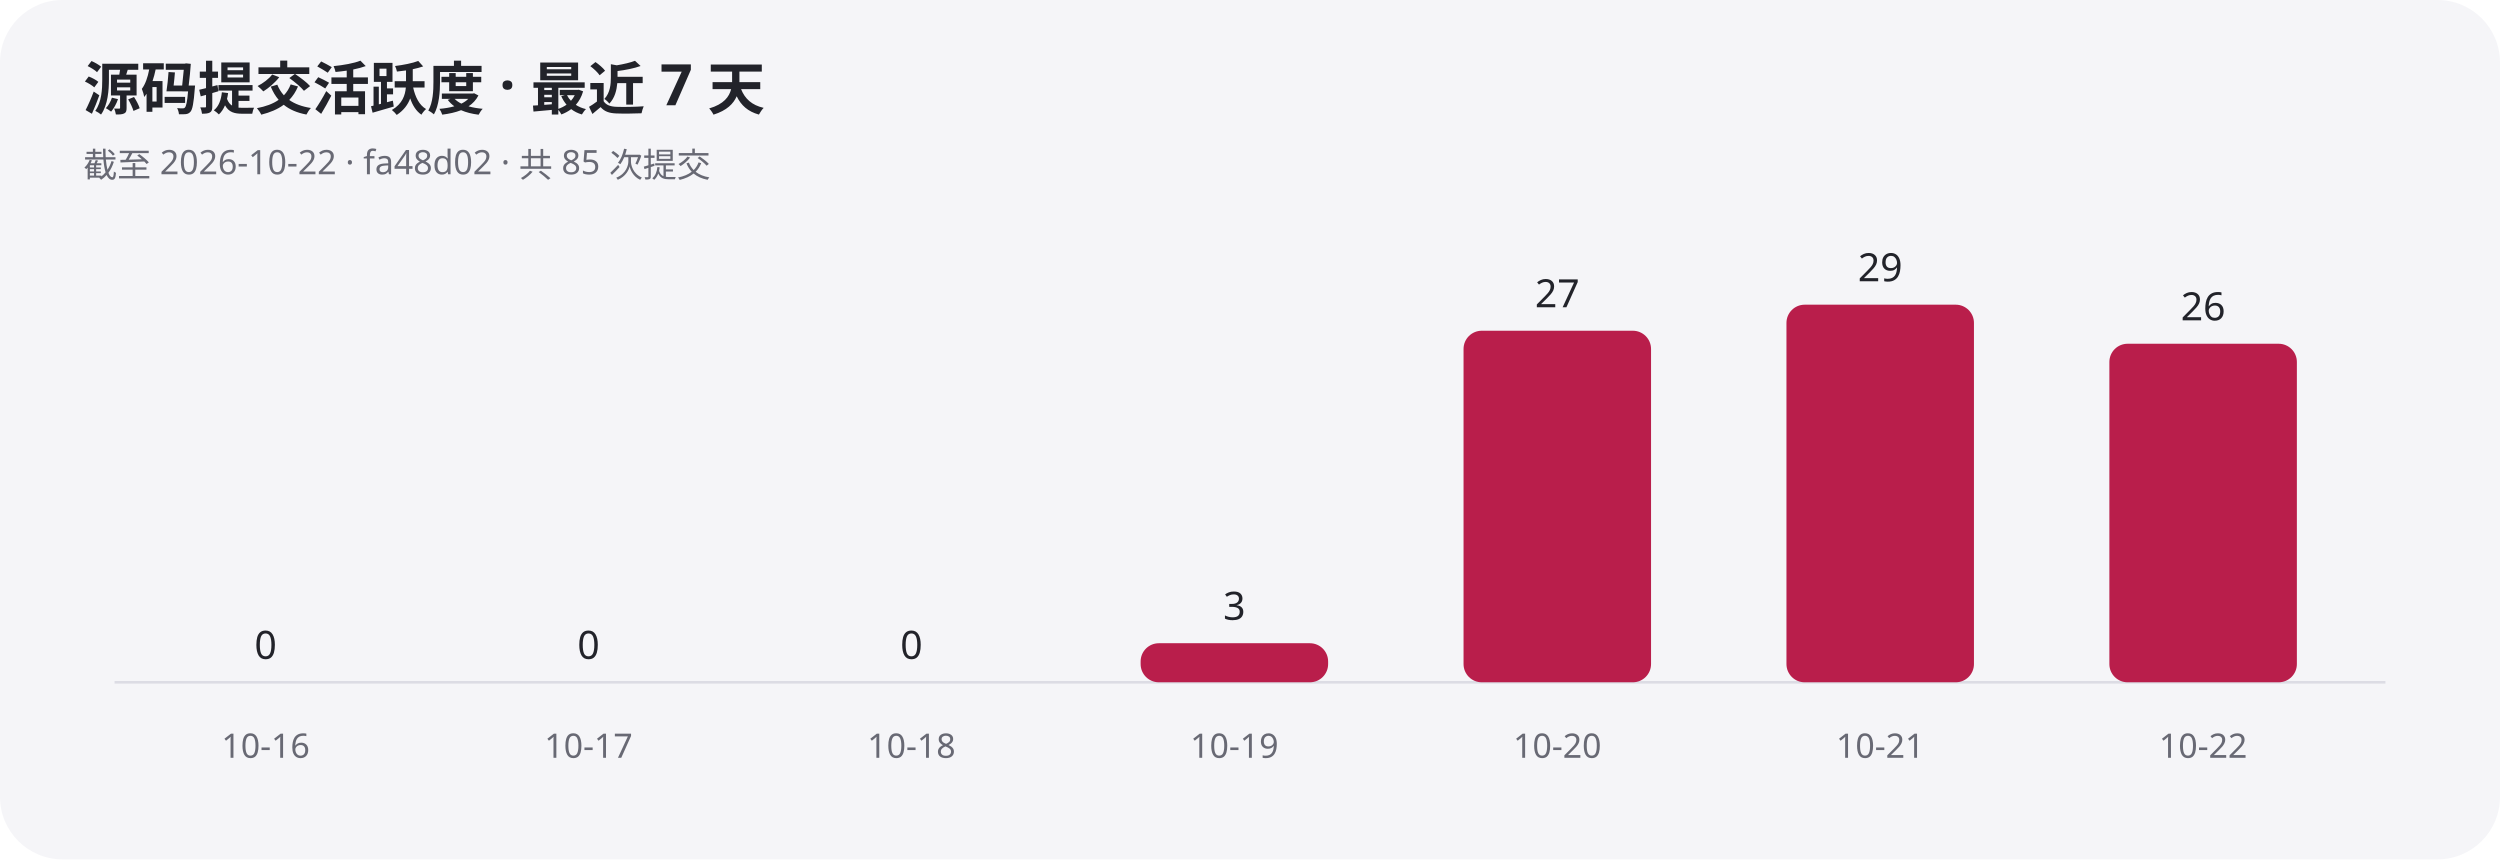
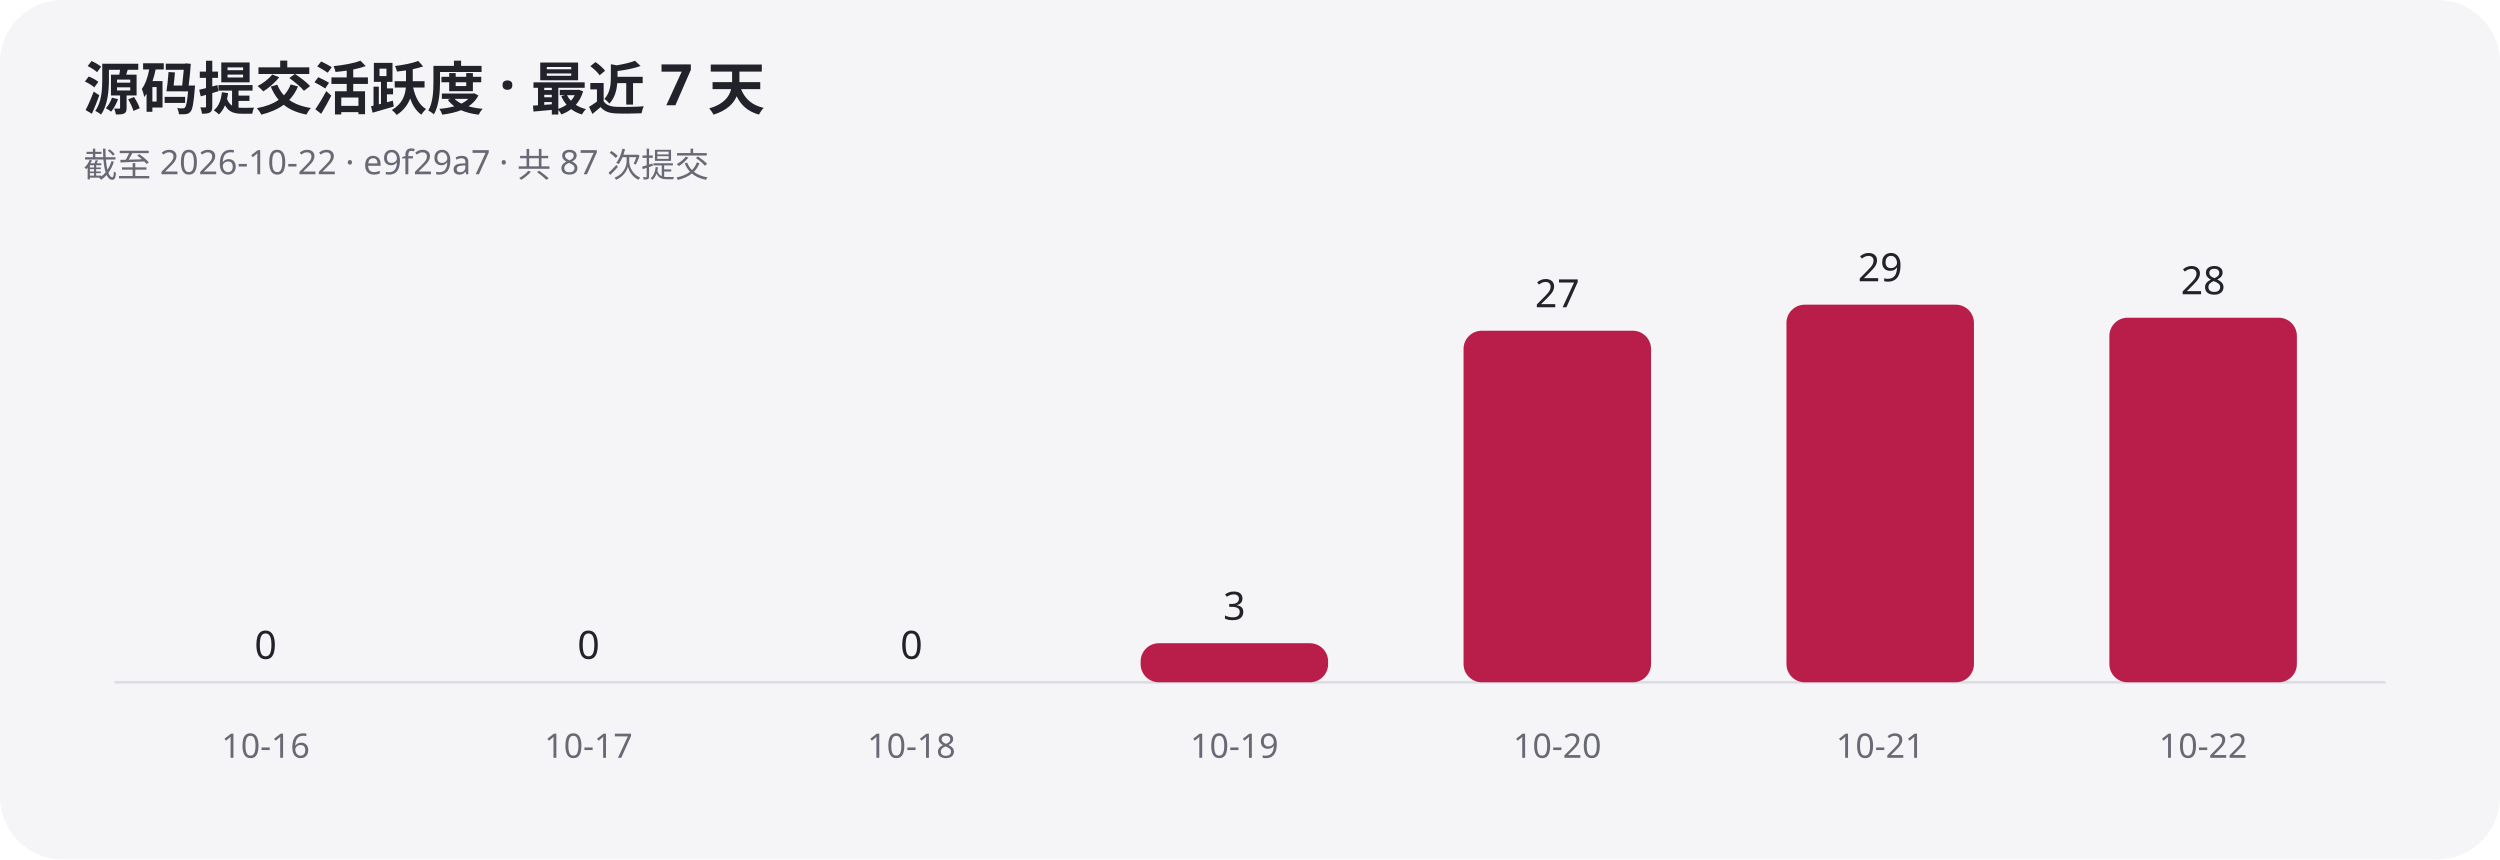
<svg xmlns="http://www.w3.org/2000/svg" width="960" height="330" viewBox="0 0 960 330" role="img" aria-labelledby="title desc">
  <rect width="960" height="330" rx="24" fill="#F5F5F8" />
  <g font-family="system-ui, sans-serif" fill="#22232A">
    <text x="32" y="42" font-size="22" font-weight="650">源码提交活跃度 · 最近 7 天</text>
-     <text x="32" y="68" font-size="13" fill="#686974">截至 2026-10-22 · fa48d02 · 共 85 次提交</text>
+     <text x="32" y="68" font-size="13" fill="#686974">截至 2026-10-22 · e9f29a7 · 共 87 次提交</text>
    <line x1="44" y1="262" x2="916" y2="262" stroke="#DCDCE4" />
    <rect x="66" y="262.0" width="72" height="0.0" rx="7" fill="#B91E4B" />
    <text x="102" y="253.0" font-size="15" text-anchor="middle">0</text>
    <text x="102" y="291" font-size="13" text-anchor="middle" fill="#686974">10-16</text>
    <rect x="190" y="262.0" width="72" height="0.0" rx="7" fill="#B91E4B" />
    <text x="226" y="253.0" font-size="15" text-anchor="middle">0</text>
    <text x="226" y="291" font-size="13" text-anchor="middle" fill="#686974">10-17</text>
    <rect x="314" y="262.0" width="72" height="0.0" rx="7" fill="#B91E4B" />
    <text x="350" y="253.0" font-size="15" text-anchor="middle">0</text>
    <text x="350" y="291" font-size="13" text-anchor="middle" fill="#686974">10-18</text>
    <rect x="438" y="247.0" width="72" height="15.0" rx="7" fill="#B91E4B" />
    <text x="474" y="238.0" font-size="15" text-anchor="middle">3</text>
    <text x="474" y="291" font-size="13" text-anchor="middle" fill="#686974">10-19</text>
    <rect x="562" y="127.0" width="72" height="135.0" rx="7" fill="#B91E4B" />
    <text x="598" y="118.0" font-size="15" text-anchor="middle">27</text>
    <text x="598" y="291" font-size="13" text-anchor="middle" fill="#686974">10-20</text>
    <rect x="686" y="117.0" width="72" height="145.0" rx="7" fill="#B91E4B" />
    <text x="722" y="108.0" font-size="15" text-anchor="middle">29</text>
    <text x="722" y="291" font-size="13" text-anchor="middle" fill="#686974">10-21</text>
-     <rect x="810" y="132.0" width="72" height="130.0" rx="7" fill="#B91E4B" />
-     <text x="846" y="123.0" font-size="15" text-anchor="middle">26</text>
+     <rect x="810" y="122.0" width="72" height="140.0" rx="7" fill="#B91E4B" />
+     <text x="846" y="113.0" font-size="15" text-anchor="middle">28</text>
    <text x="846" y="291" font-size="13" text-anchor="middle" fill="#686974">10-22</text>
  </g>
</svg>
